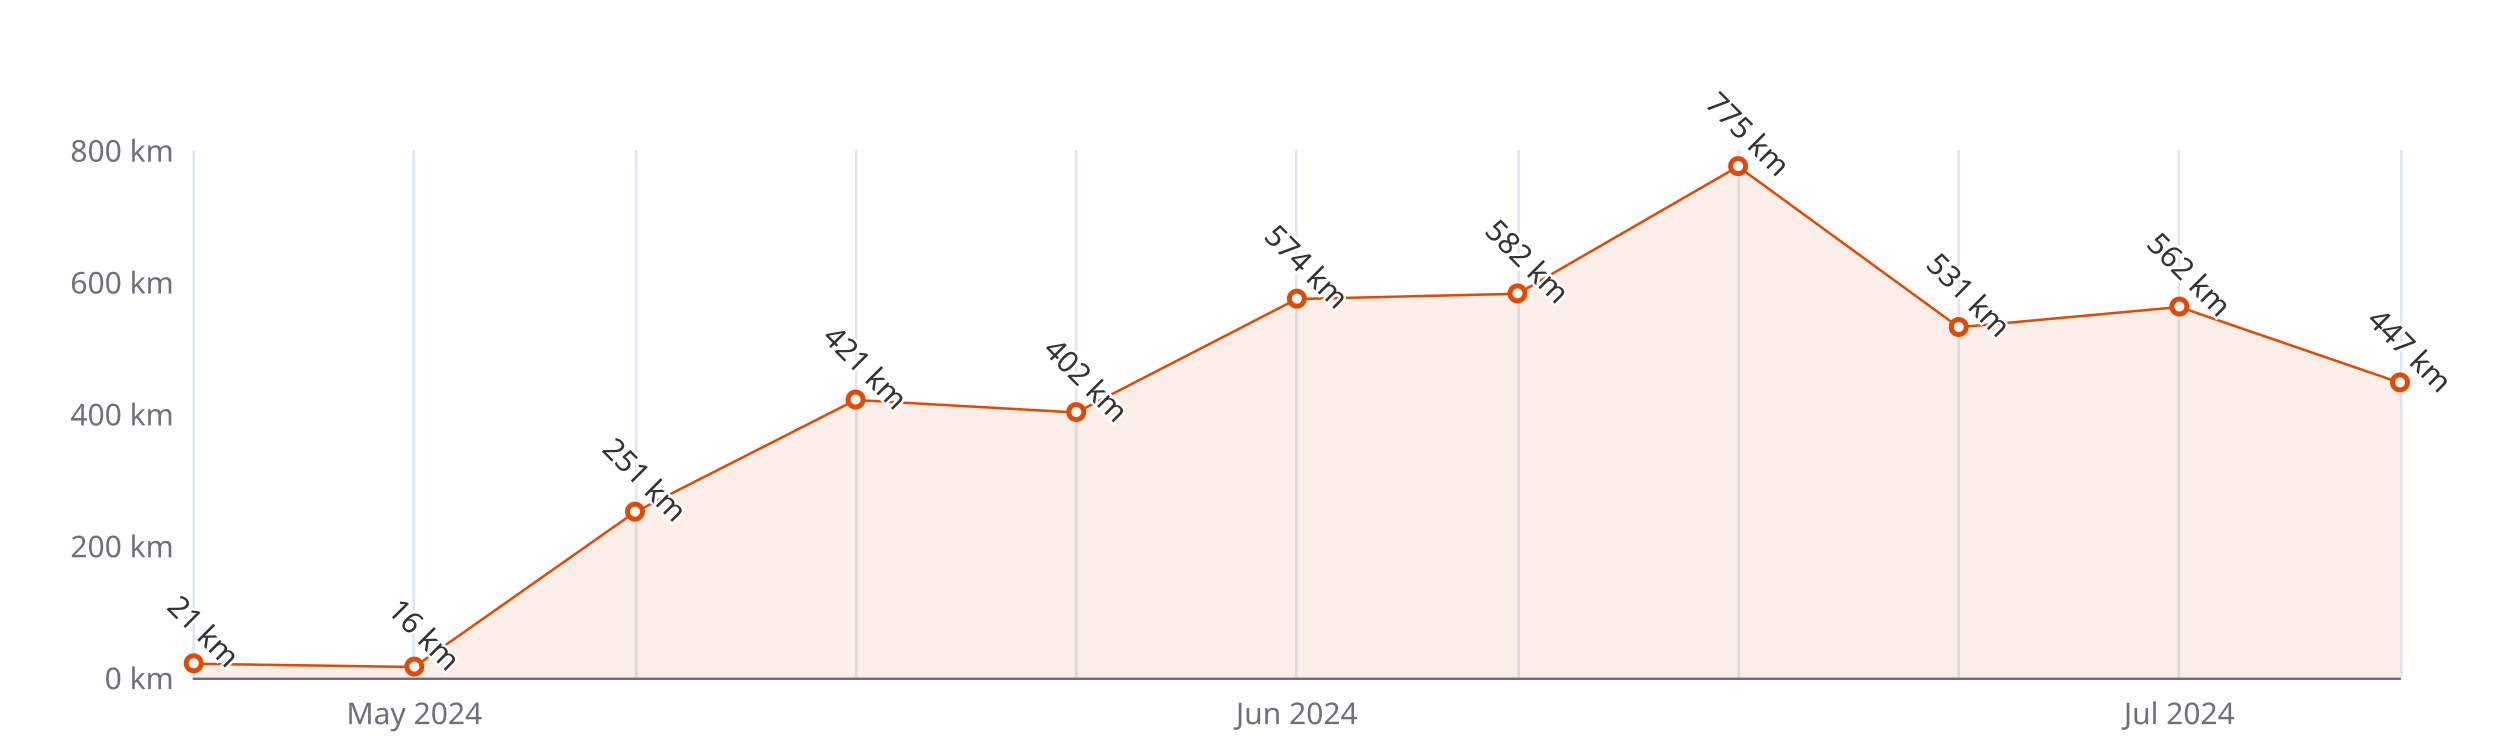
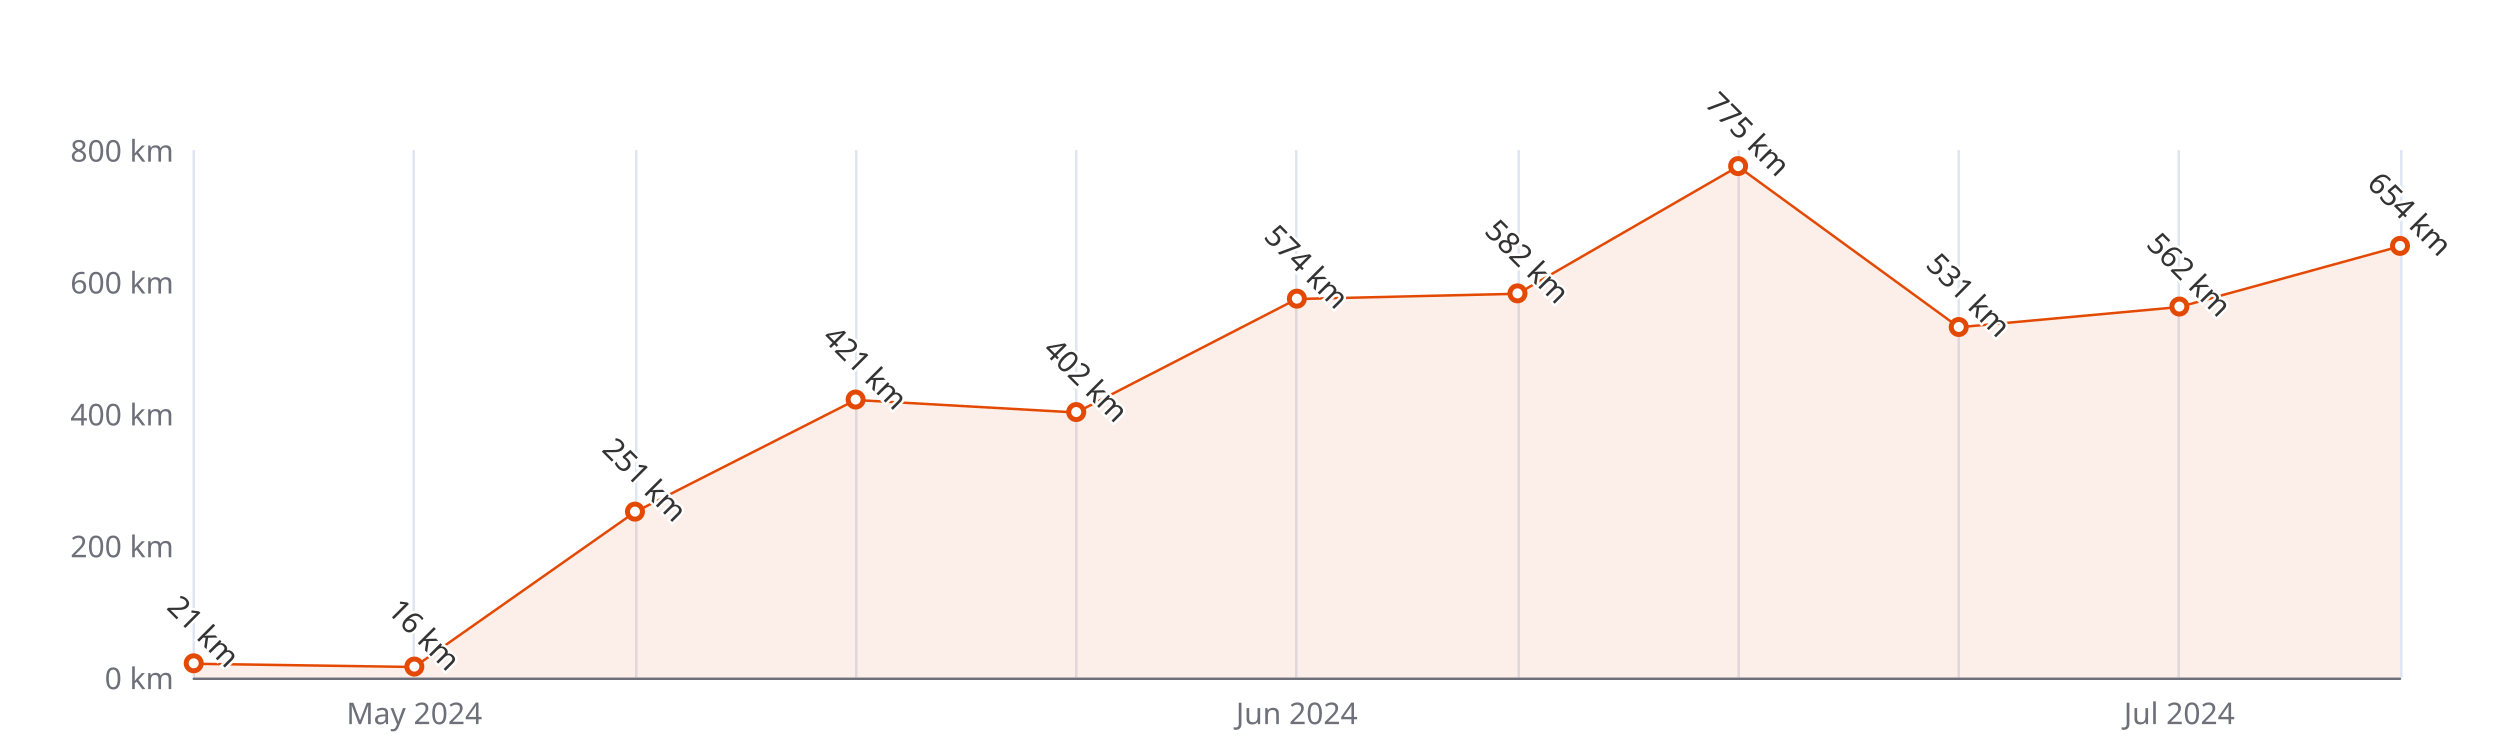
<svg xmlns="http://www.w3.org/2000/svg" width="1000" height="300" version="1.1" baseProfile="full" viewBox="0 0 1000 300">
  <rect width="1000" height="300" x="0" y="0" id="0" fill="#ffffff" />
  <path d="M77.5 60L77.5 271" fill="none" stroke="#E0E6F1" />
  <path d="M165.5 60L165.5 271" fill="none" stroke="#E0E6F1" />
  <path d="M254.5 60L254.5 271" fill="none" stroke="#E0E6F1" />
  <path d="M342.5 60L342.5 271" fill="none" stroke="#E0E6F1" />
  <path d="M430.5 60L430.5 271" fill="none" stroke="#E0E6F1" />
  <path d="M518.5 60L518.5 271" fill="none" stroke="#E0E6F1" />
  <path d="M607.5 60L607.5 271" fill="none" stroke="#E0E6F1" />
  <path d="M695.5 60L695.5 271" fill="none" stroke="#E0E6F1" />
  <path d="M783.5 60L783.5 271" fill="none" stroke="#E0E6F1" />
  <path d="M871.5 60L871.5 271" fill="none" stroke="#E0E6F1" />
  <path d="M960.5 60L960.5 271" fill="none" stroke="#E0E6F1" />
  <path d="M77.5 271.5L960 271.5" fill="none" stroke="#6E7079" stroke-linecap="round" />
  <text dominant-baseline="central" text-anchor="end" style="font-size:12px;font-family:sans-serif;" xml:space="preserve" transform="translate(69.48 271)" fill="#6E7079">0 km</text>
  <text dominant-baseline="central" text-anchor="end" style="font-size:12px;font-family:sans-serif;" xml:space="preserve" transform="translate(69.48 218.25)" fill="#6E7079">200 km</text>
  <text dominant-baseline="central" text-anchor="end" style="font-size:12px;font-family:sans-serif;" xml:space="preserve" transform="translate(69.48 165.5)" fill="#6E7079">400 km</text>
  <text dominant-baseline="central" text-anchor="end" style="font-size:12px;font-family:sans-serif;" xml:space="preserve" transform="translate(69.48 112.75)" fill="#6E7079">600 km</text>
  <text dominant-baseline="central" text-anchor="end" style="font-size:12px;font-family:sans-serif;" xml:space="preserve" transform="translate(69.48 60)" fill="#6E7079">800 km</text>
  <text dominant-baseline="central" text-anchor="middle" style="font-size:12px;font-family:sans-serif;" xml:space="preserve" y="6" transform="translate(165.732 279)" fill="#6E7079">May 2024</text>
  <text dominant-baseline="central" text-anchor="middle" style="font-size:12px;font-family:sans-serif;" xml:space="preserve" y="6" transform="translate(518.74 279)" fill="#6E7079">Jun 2024</text>
  <text dominant-baseline="central" text-anchor="middle" style="font-size:12px;font-family:sans-serif;" xml:space="preserve" y="6" transform="translate(871.748 279)" fill="#6E7079">Jul 2024</text>
  <g clip-path="url(#zr5-c0)">
-     <path d="M77.5 265.5L165.7 266.8L254 204.8L342.2 160L430.5 165L518.7 119.6L607 117.5L695.2 66.6L783.5 130.9L871.7 122.8L960 153.1L960 271L871.7 271L783.5 271L695.2 271L607 271L518.7 271L430.5 271L342.2 271L254 271L165.7 271L77.5 271Z" fill="rgb(227,73,2)" fill-opacity="0.09" />
-     <path d="M77.5 265.5L165.7 266.8L254 204.8L342.2 160L430.5 165L518.7 119.6L607 117.5L695.2 66.6L783.5 130.9L871.7 122.8L960 153.1" fill="none" stroke="#E34902" stroke-linejoin="bevel" />
+     <path d="M77.5 265.5L165.7 266.8L254 204.8L342.2 160L430.5 165L518.7 119.6L607 117.5L695.2 66.6L783.5 130.9L871.7 122.8L960 98.5L960 271L871.7 271L783.5 271L695.2 271L607 271L518.7 271L430.5 271L342.2 271L254 271L165.7 271L77.5 271Z" fill="rgb(227,73,2)" fill-opacity="0.09" />
+     <path d="M77.5 265.5L165.7 266.8L254 204.8L342.2 160L430.5 165L518.7 119.6L607 117.5L695.2 66.6L783.5 130.9L871.7 122.8L960 98.5" fill="none" stroke="#E34902" stroke-linejoin="bevel" />
  </g>
  <path d="M1 0A1 1 0 1 1 1 -0.1A1 1 0 0 1 1 0" transform="matrix(3,0,0,3,77.48,265.4612)" fill="#fff" stroke="#E34902" stroke-width="0.667" />
  <path d="M1 0A1 1 0 1 1 1 -0.1A1 1 0 0 1 1 0" transform="matrix(3,0,0,3,165.732,266.78)" fill="#fff" stroke="#E34902" stroke-width="0.667" />
  <path d="M1 0A1 1 0 1 1 1 -0.1A1 1 0 0 1 1 0" transform="matrix(3,0,0,3,253.984,204.7988)" fill="#fff" stroke="#E34902" stroke-width="0.667" />
  <path d="M1 0A1 1 0 1 1 1 -0.1A1 1 0 0 1 1 0" transform="matrix(3,0,0,3,342.236,159.9612)" fill="#fff" stroke="#E34902" stroke-width="0.667" />
  <path d="M1 0A1 1 0 1 1 1 -0.1A1 1 0 0 1 1 0" transform="matrix(3,0,0,3,430.488,164.9725)" fill="#fff" stroke="#E34902" stroke-width="0.667" />
  <path d="M1 0A1 1 0 1 1 1 -0.1A1 1 0 0 1 1 0" transform="matrix(3,0,0,3,518.74,119.6075)" fill="#fff" stroke="#E34902" stroke-width="0.667" />
  <path d="M1 0A1 1 0 1 1 1 -0.1A1 1 0 0 1 1 0" transform="matrix(3,0,0,3,606.992,117.4975)" fill="#fff" stroke="#E34902" stroke-width="0.667" />
  <path d="M1 0A1 1 0 1 1 1 -0.1A1 1 0 0 1 1 0" transform="matrix(3,0,0,3,695.244,66.5938)" fill="#fff" stroke="#E34902" stroke-width="0.667" />
  <path d="M1 0A1 1 0 1 1 1 -0.1A1 1 0 0 1 1 0" transform="matrix(3,0,0,3,783.496,130.9487)" fill="#fff" stroke="#E34902" stroke-width="0.667" />
  <path d="M1 0A1 1 0 1 1 1 -0.1A1 1 0 0 1 1 0" transform="matrix(3,0,0,3,871.748,122.7725)" fill="#fff" stroke="#E34902" stroke-width="0.667" />
-   <path d="M1 0A1 1 0 1 1 1 -0.1A1 1 0 0 1 1 0" transform="matrix(3,0,0,3,960,153.1037)" fill="#fff" stroke="#E34902" stroke-width="0.667" />
+   <path d="M1 0A1 1 0 1 1 1 -0.1A1 1 0 0 1 1 0" transform="matrix(3,0,0,3,960,98.5075)" fill="#fff" stroke="#E34902" stroke-width="0.667" />
  <text dominant-baseline="central" text-anchor="middle" style="font-size:12px;font-family:sans-serif;" xml:space="preserve" y="-6" transform="matrix(0.707,0.707,-0.707,0.707,77.48,256.4612)" fill="#333" stroke="rgb(255,255,255)" stroke-width="2" paint-order="stroke" stroke-miterlimit="2">21 km</text>
  <text dominant-baseline="central" text-anchor="middle" style="font-size:12px;font-family:sans-serif;" xml:space="preserve" y="-6" transform="matrix(0.707,0.707,-0.707,0.707,165.732,257.78)" fill="#333" stroke="rgb(255,255,255)" stroke-width="2" paint-order="stroke" stroke-miterlimit="2">16 km</text>
  <text dominant-baseline="central" text-anchor="middle" style="font-size:12px;font-family:sans-serif;" xml:space="preserve" y="-6" transform="matrix(0.707,0.707,-0.707,0.707,253.984,195.7988)" fill="#333" stroke="rgb(255,255,255)" stroke-width="2" paint-order="stroke" stroke-miterlimit="2">251 km</text>
  <text dominant-baseline="central" text-anchor="middle" style="font-size:12px;font-family:sans-serif;" xml:space="preserve" y="-6" transform="matrix(0.707,0.707,-0.707,0.707,342.236,150.9612)" fill="#333" stroke="rgb(255,255,255)" stroke-width="2" paint-order="stroke" stroke-miterlimit="2">421 km</text>
  <text dominant-baseline="central" text-anchor="middle" style="font-size:12px;font-family:sans-serif;" xml:space="preserve" y="-6" transform="matrix(0.707,0.707,-0.707,0.707,430.488,155.9725)" fill="#333" stroke="rgb(255,255,255)" stroke-width="2" paint-order="stroke" stroke-miterlimit="2">402 km</text>
  <text dominant-baseline="central" text-anchor="middle" style="font-size:12px;font-family:sans-serif;" xml:space="preserve" y="-6" transform="matrix(0.707,0.707,-0.707,0.707,518.74,110.6075)" fill="#333" stroke="rgb(255,255,255)" stroke-width="2" paint-order="stroke" stroke-miterlimit="2">574 km</text>
  <text dominant-baseline="central" text-anchor="middle" style="font-size:12px;font-family:sans-serif;" xml:space="preserve" y="-6" transform="matrix(0.707,0.707,-0.707,0.707,606.992,108.4975)" fill="#333" stroke="rgb(255,255,255)" stroke-width="2" paint-order="stroke" stroke-miterlimit="2">582 km</text>
  <text dominant-baseline="central" text-anchor="middle" style="font-size:12px;font-family:sans-serif;" xml:space="preserve" y="-6" transform="matrix(0.707,0.707,-0.707,0.707,695.244,57.5938)" fill="#333" stroke="rgb(255,255,255)" stroke-width="2" paint-order="stroke" stroke-miterlimit="2">775 km</text>
  <text dominant-baseline="central" text-anchor="middle" style="font-size:12px;font-family:sans-serif;" xml:space="preserve" y="-6" transform="matrix(0.707,0.707,-0.707,0.707,783.496,121.9487)" fill="#333" stroke="rgb(255,255,255)" stroke-width="2" paint-order="stroke" stroke-miterlimit="2">531 km</text>
  <text dominant-baseline="central" text-anchor="middle" style="font-size:12px;font-family:sans-serif;" xml:space="preserve" y="-6" transform="matrix(0.707,0.707,-0.707,0.707,871.748,113.7725)" fill="#333" stroke="rgb(255,255,255)" stroke-width="2" paint-order="stroke" stroke-miterlimit="2">562 km</text>
-   <text dominant-baseline="central" text-anchor="middle" style="font-size:12px;font-family:sans-serif;" xml:space="preserve" y="-6" transform="matrix(0.707,0.707,-0.707,0.707,960,144.1037)" fill="#333" stroke="rgb(255,255,255)" stroke-width="2" paint-order="stroke" stroke-miterlimit="2">447 km</text>
+   <text dominant-baseline="central" text-anchor="middle" style="font-size:12px;font-family:sans-serif;" xml:space="preserve" y="-6" transform="matrix(0.707,0.707,-0.707,0.707,960,89.5075)" fill="#333" stroke="rgb(255,255,255)" stroke-width="2" paint-order="stroke" stroke-miterlimit="2">654 km</text>
  <defs>
    <clipPath id="zr5-c0">
      <path d="M76 59.5l884 0l0 212l-884 0Z" fill="#000" />
    </clipPath>
  </defs>
</svg>
